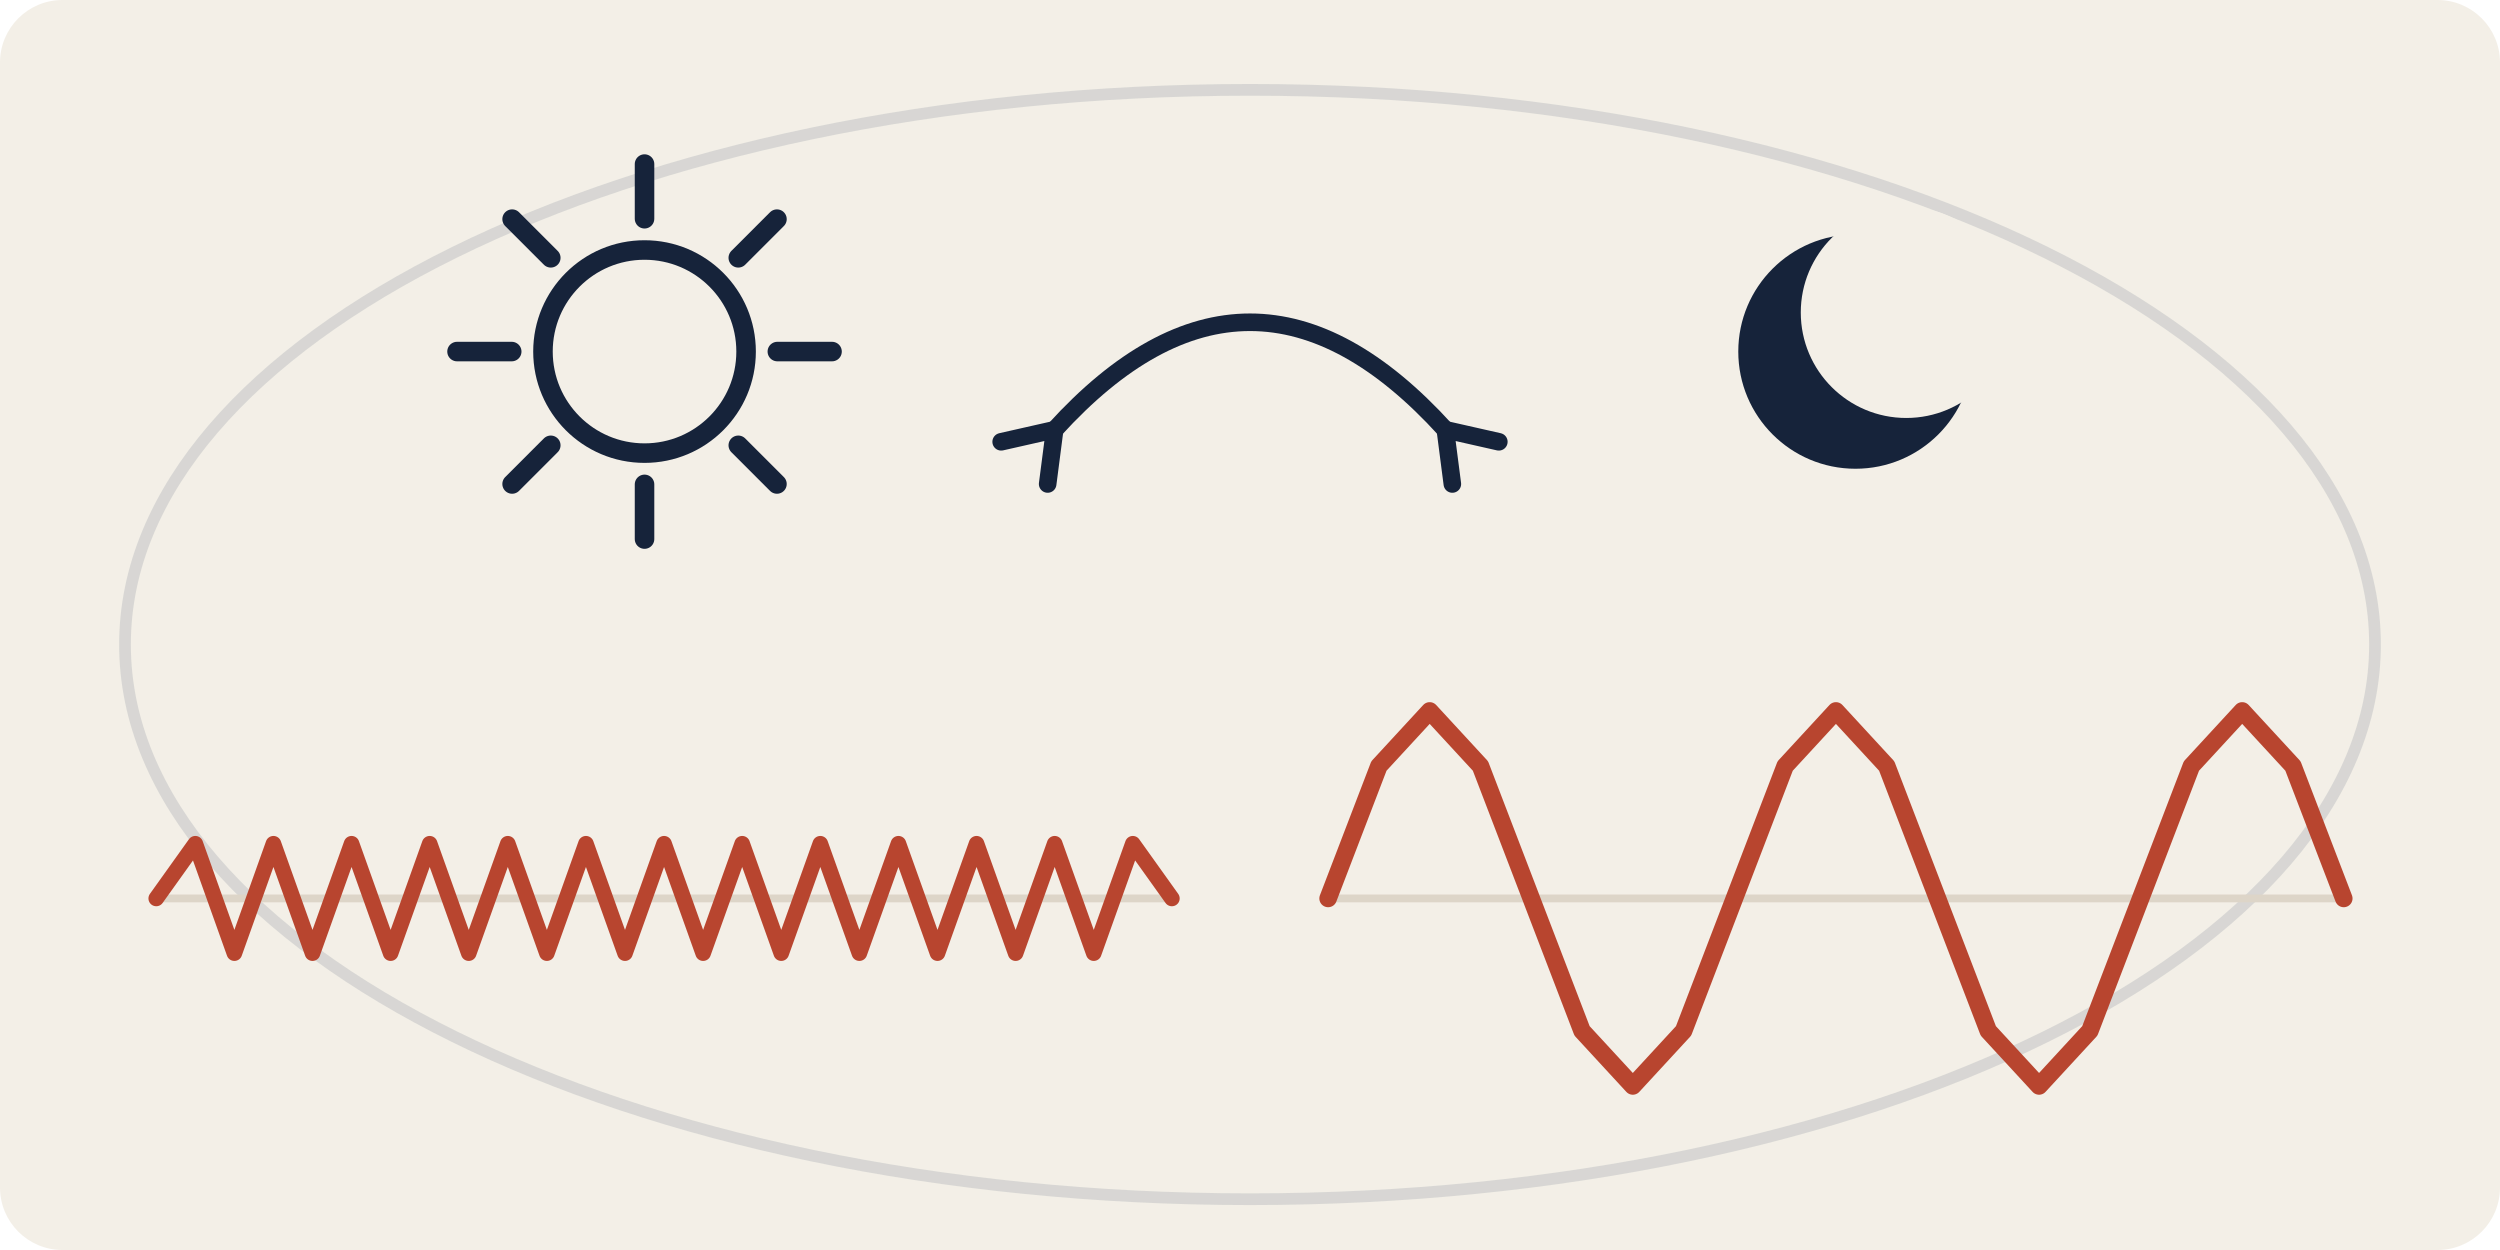
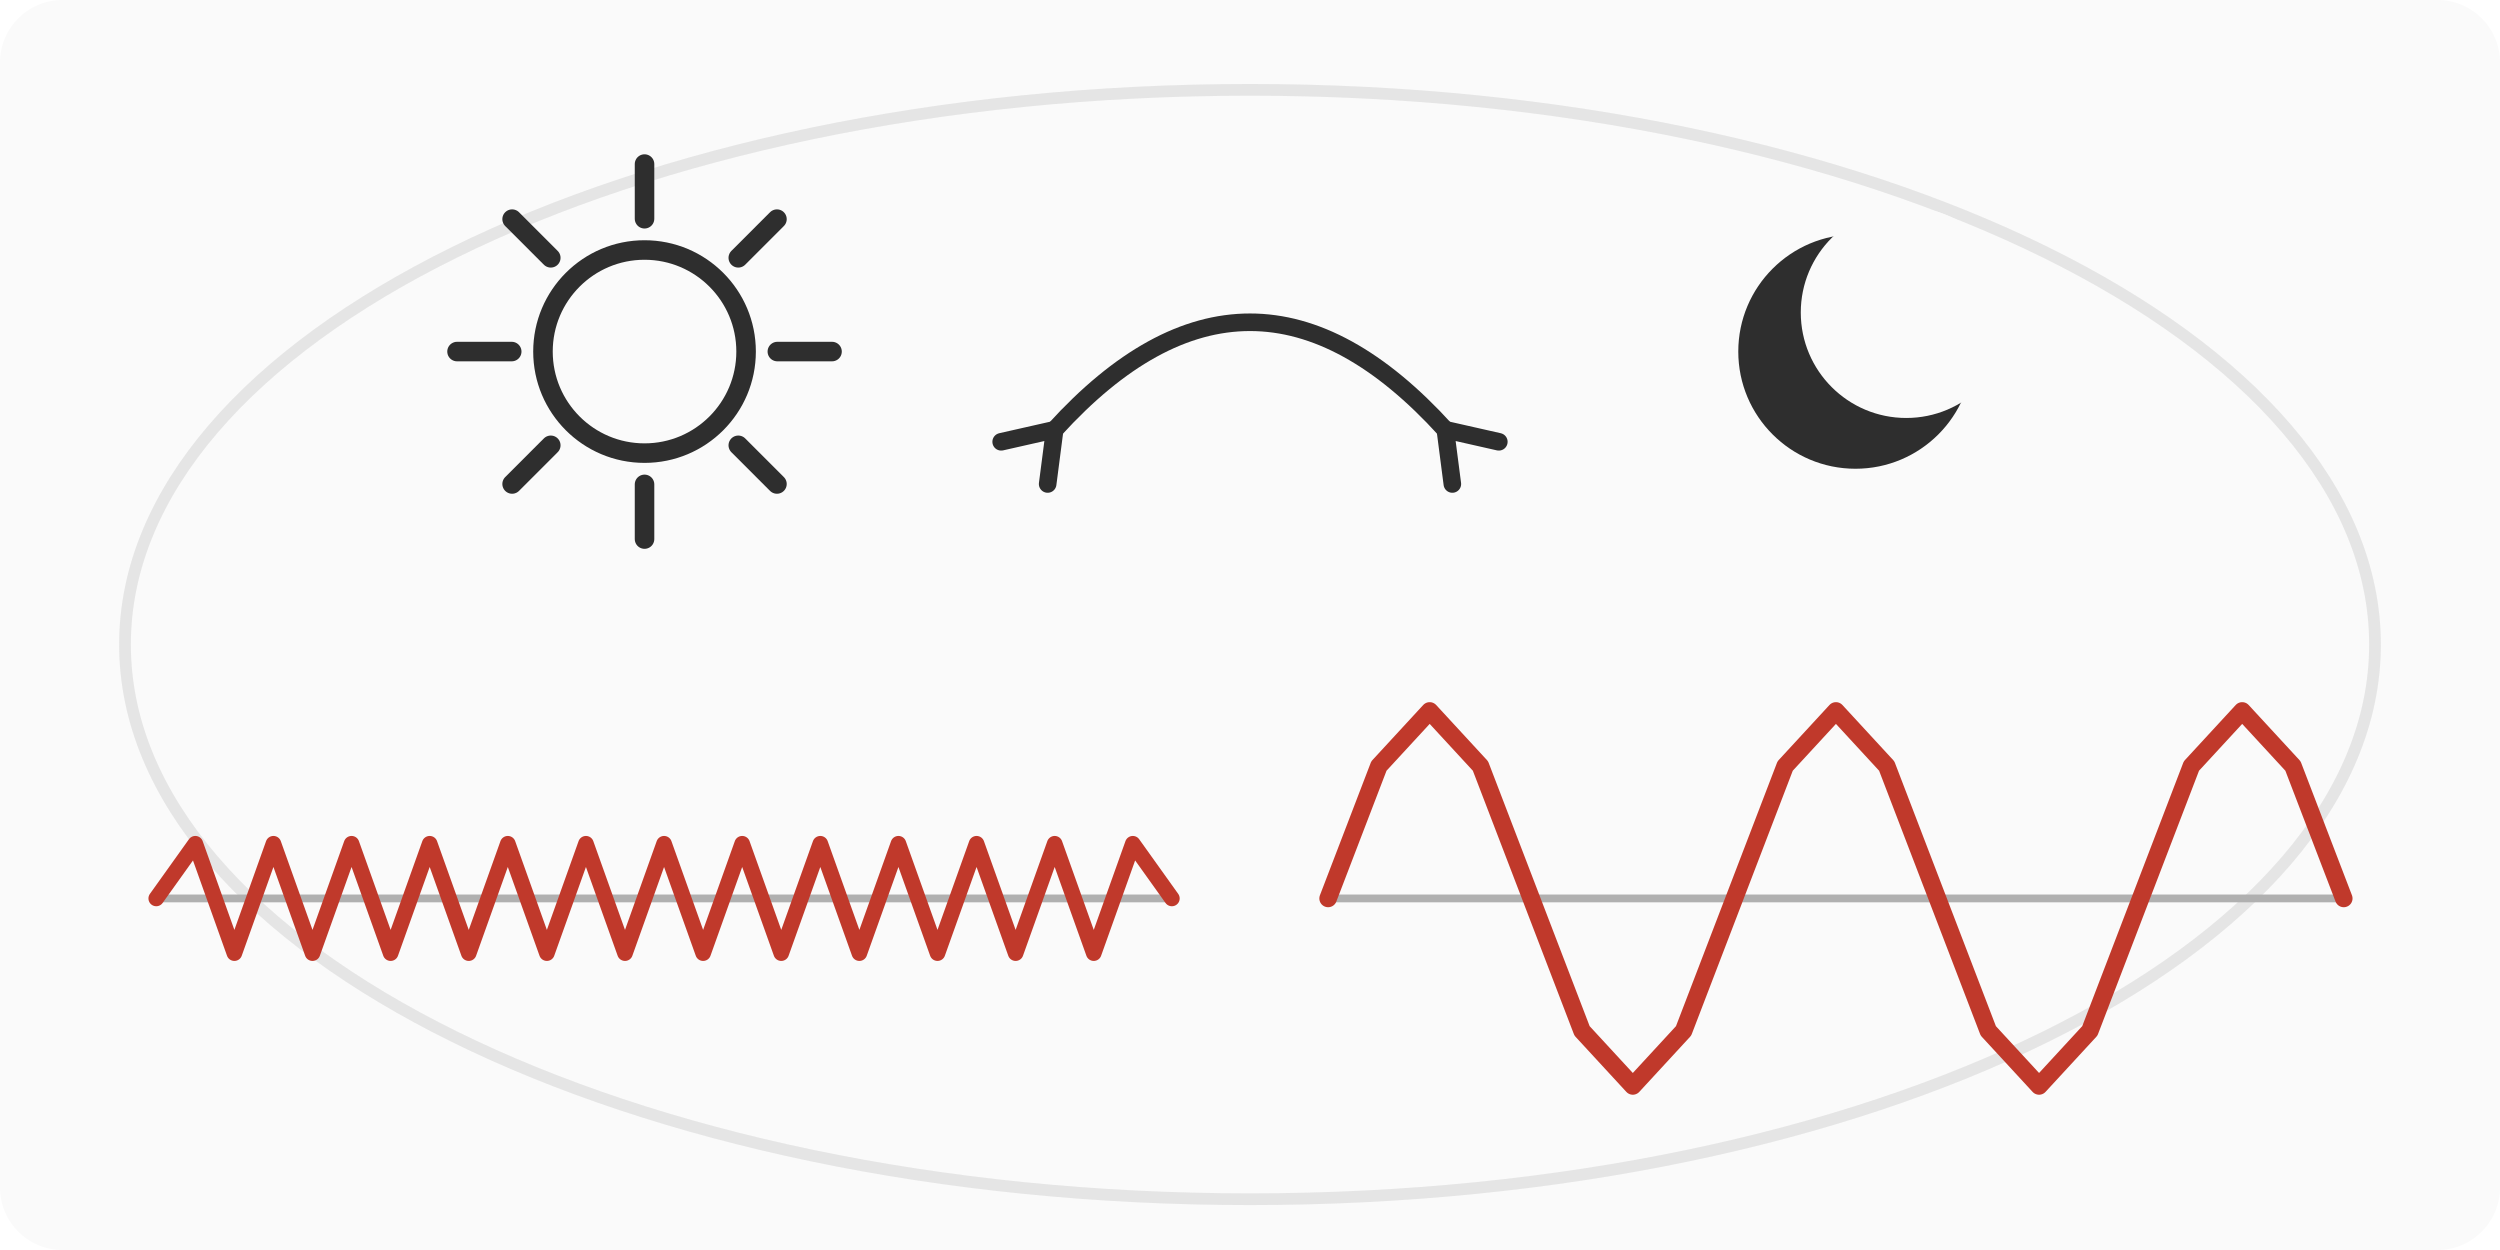
<svg xmlns="http://www.w3.org/2000/svg" viewBox="0 0 640 320">
-   <rect x="0" y="0" width="640" height="320" rx="16" fill="#f3efe7" />
-   <ellipse cx="320" cy="165" rx="288" ry="142" fill="none" stroke="#3c4d68" stroke-width="3" opacity="0.15" />
-   <line x1="40" y1="230" x2="300" y2="230" stroke="#ddd5c8" stroke-width="2" stroke-linecap="round" />
-   <line x1="340" y1="230" x2="600" y2="230" stroke="#ddd5c8" stroke-width="2" stroke-linecap="round" />
-   <polyline points="40,230 50,216 60,244 70,216 80,244 90,216 100,244 110,216 120,244 130,216 140,244 150,216 160,244 170,216 180,244 190,216 200,244 210,216 220,244 230,216 240,244 250,216 260,244 270,216 280,244 290,216 300,230" fill="none" stroke="#b8452f" stroke-width="4" stroke-linecap="round" stroke-linejoin="round" />
-   <polyline points="340,230 353,196.1 366,182 379,196.1 392,230 405,263.9 418,278 431,263.9 444,230 457,196.1 470,182 483,196.1 496,230 509,263.9 522,278 535,263.9 548,230 561,196.1 574,182 587,196.1 600,230" fill="none" stroke="#b8452f" stroke-width="4.5" stroke-linecap="round" stroke-linejoin="round" />
-   <g stroke="#16233a" stroke-width="5" stroke-linecap="round" fill="none">
+   <rect x="0" y="0" width="640" height="320" rx="16" fill="#fafafa" />
+   <ellipse cx="320" cy="165" rx="288" ry="142" fill="none" stroke="#6b6b6b" stroke-width="3" opacity="0.15" />
+   <line x1="40" y1="230" x2="300" y2="230" stroke="#b0b0b0" stroke-width="2" stroke-linecap="round" />
+   <line x1="340" y1="230" x2="600" y2="230" stroke="#b0b0b0" stroke-width="2" stroke-linecap="round" />
+   <polyline points="40,230 50,216 60,244 70,216 80,244 90,216 100,244 110,216 120,244 130,216 140,244 150,216 160,244 170,216 180,244 190,216 200,244 210,216 220,244 230,216 240,244 250,216 260,244 270,216 280,244 290,216 300,230" fill="none" stroke="#c0392b" stroke-width="4" stroke-linecap="round" stroke-linejoin="round" />
+   <polyline points="340,230 353,196.1 366,182 379,196.1 392,230 405,263.9 418,278 431,263.9 444,230 457,196.1 470,182 483,196.1 496,230 509,263.9 522,278 535,263.9 548,230 561,196.1 574,182 587,196.1 600,230" fill="none" stroke="#c0392b" stroke-width="4.5" stroke-linecap="round" stroke-linejoin="round" />
+   <g stroke="#2e2e2e" stroke-width="5" stroke-linecap="round" fill="none">
    <circle cx="165" cy="90" r="26" />
    <line x1="165" y1="56" x2="165" y2="42" />
    <line x1="165" y1="124" x2="165" y2="138" />
    <line x1="199" y1="90" x2="213" y2="90" />
    <line x1="131" y1="90" x2="117" y2="90" />
    <line x1="189" y1="66" x2="198.9" y2="56.1" />
    <line x1="141" y1="114" x2="131.1" y2="123.9" />
    <line x1="189" y1="114" x2="198.9" y2="123.9" />
    <line x1="141" y1="66" x2="131.1" y2="56.1" />
  </g>
-   <circle cx="475" cy="90" r="30" fill="#16233a" />
-   <circle cx="488" cy="80" r="27" fill="#f3efe7" />
-   <path d="M 270 110 Q 320 55 370 110" fill="none" stroke="#16233a" stroke-width="4.5" stroke-linecap="round" />
-   <polyline points="256.3,113.1 270,110 268.2,123.9" fill="none" stroke="#16233a" stroke-width="4.5" stroke-linecap="round" stroke-linejoin="round" />
-   <polyline points="383.7,113.1 370,110 371.8,123.9" fill="none" stroke="#16233a" stroke-width="4.5" stroke-linecap="round" stroke-linejoin="round" />
+   <circle cx="475" cy="90" r="30" fill="#2e2e2e" />
+   <circle cx="488" cy="80" r="27" fill="#fafafa" />
+   <path d="M 270 110 Q 320 55 370 110" fill="none" stroke="#2e2e2e" stroke-width="4.5" stroke-linecap="round" />
+   <polyline points="256.3,113.1 270,110 268.2,123.9" fill="none" stroke="#2e2e2e" stroke-width="4.5" stroke-linecap="round" stroke-linejoin="round" />
+   <polyline points="383.7,113.1 370,110 371.8,123.9" fill="none" stroke="#2e2e2e" stroke-width="4.5" stroke-linecap="round" stroke-linejoin="round" />
</svg>
